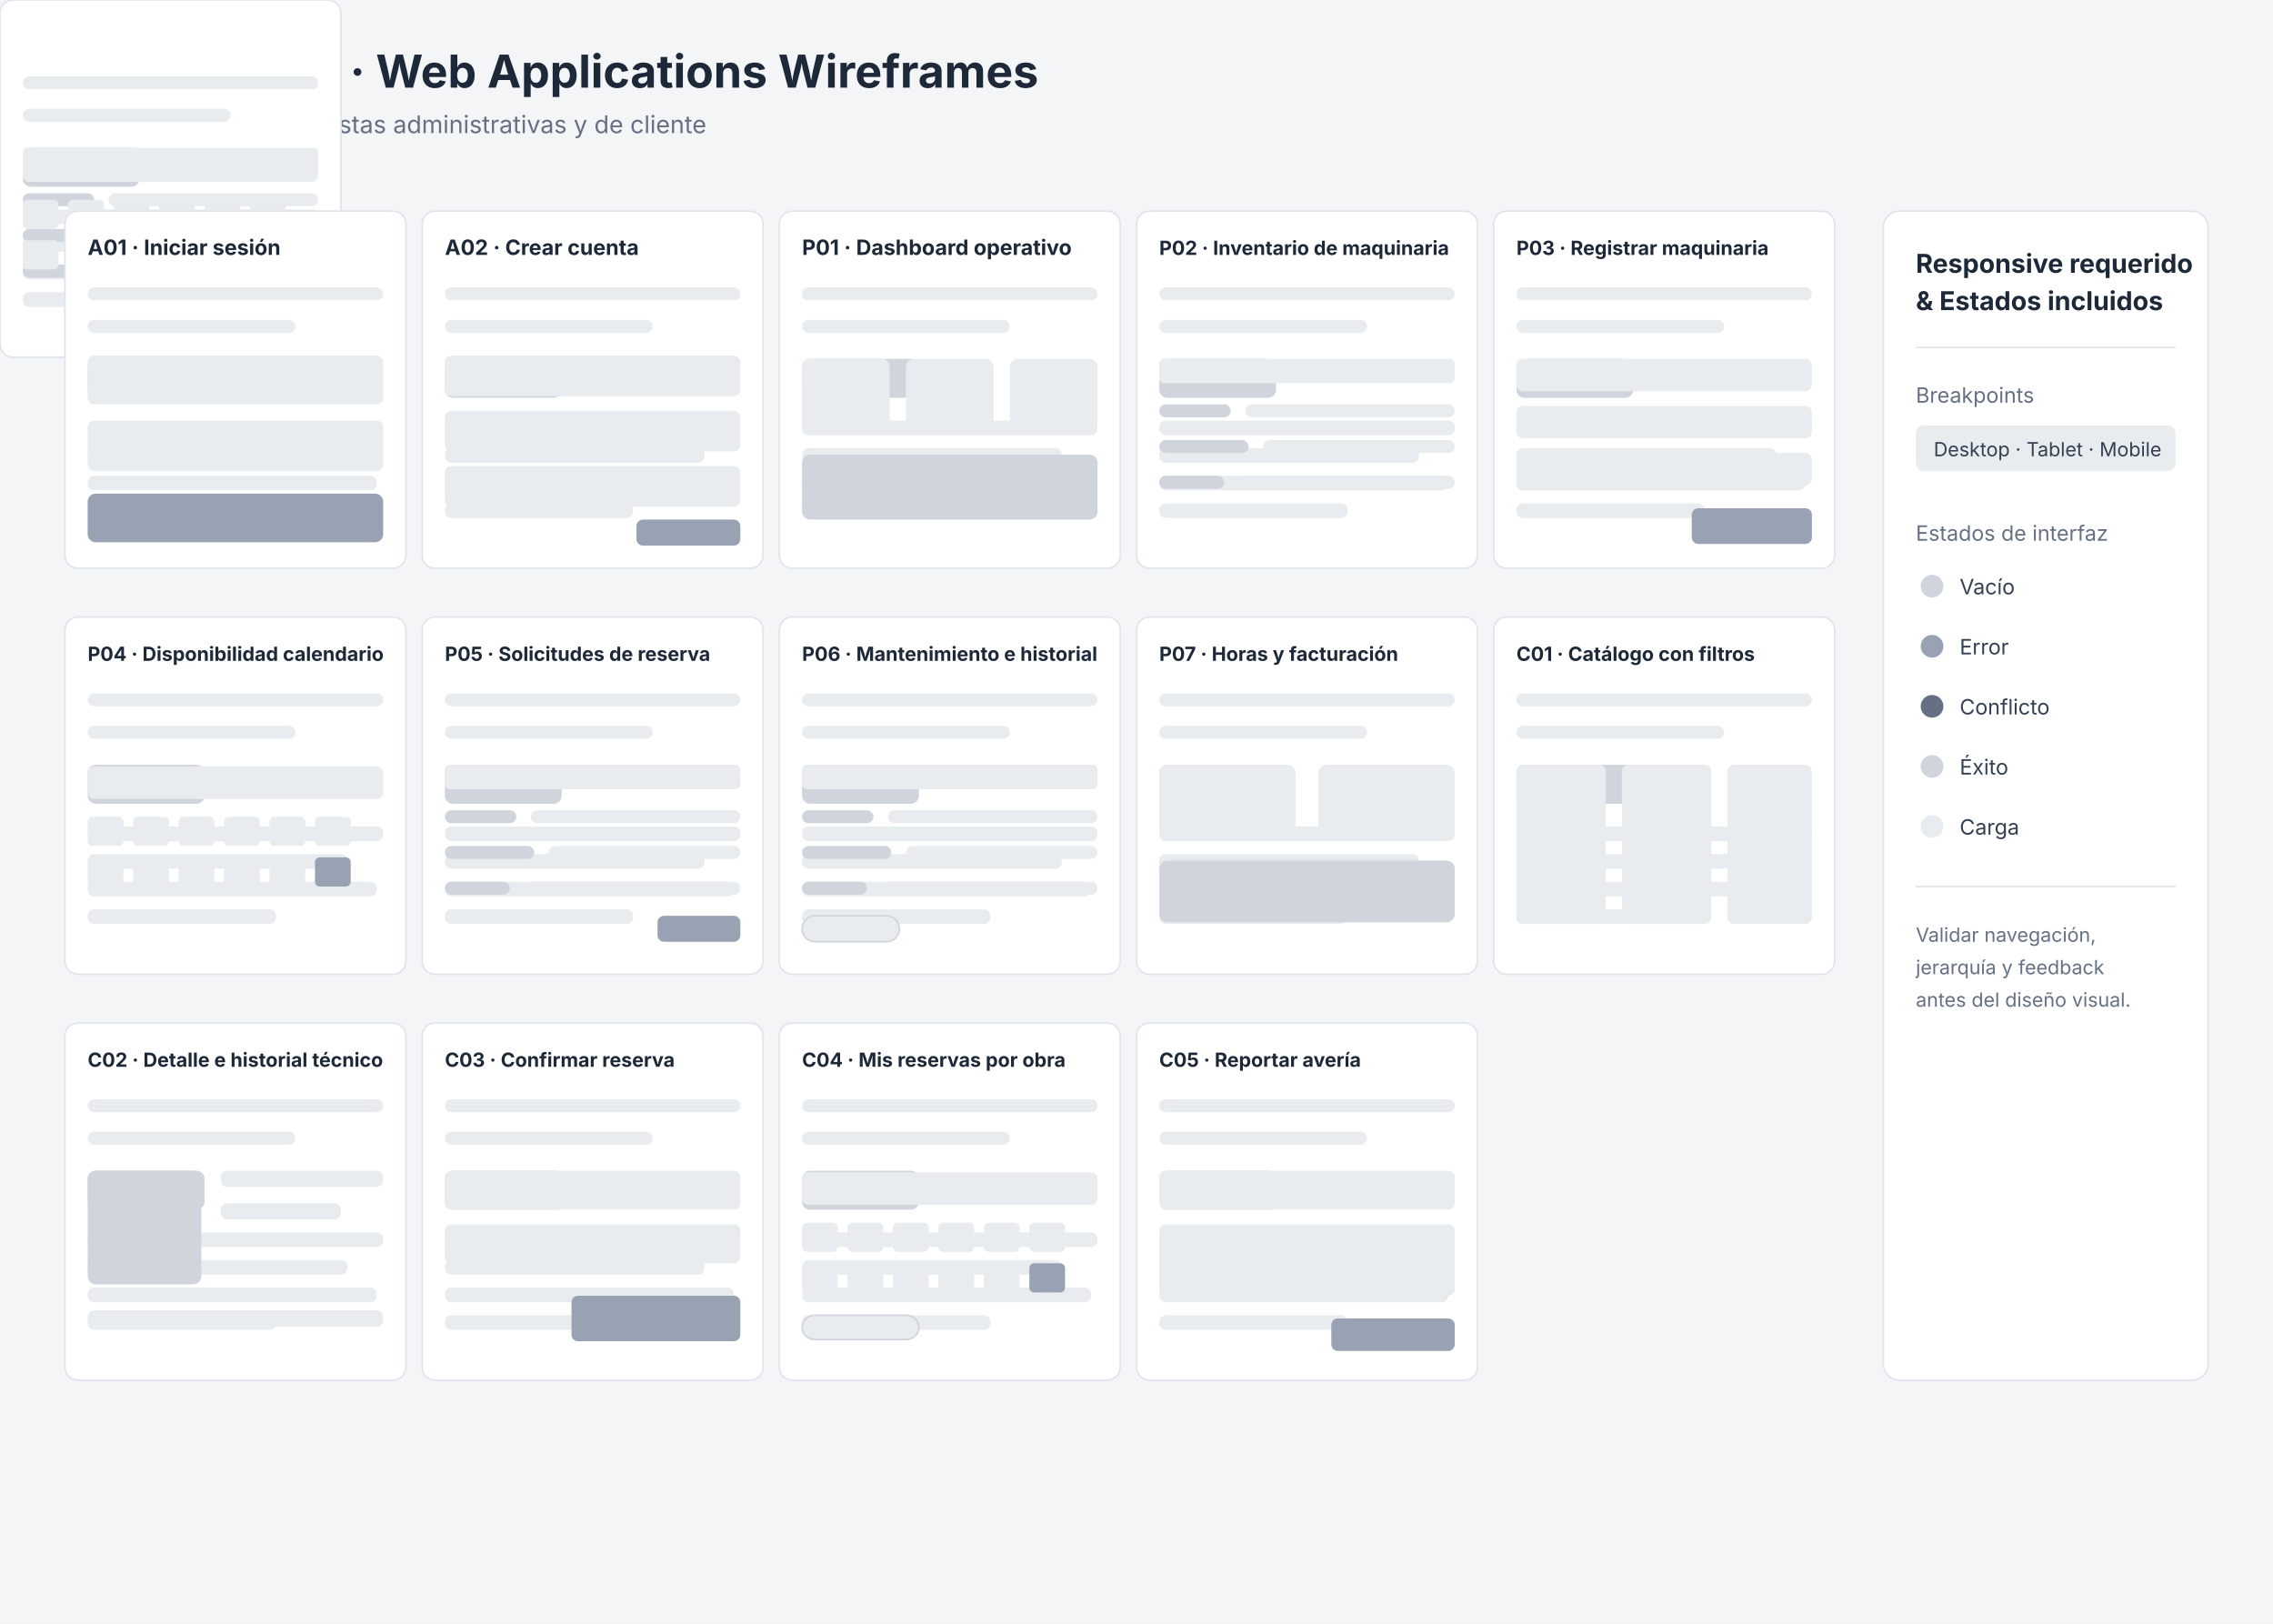
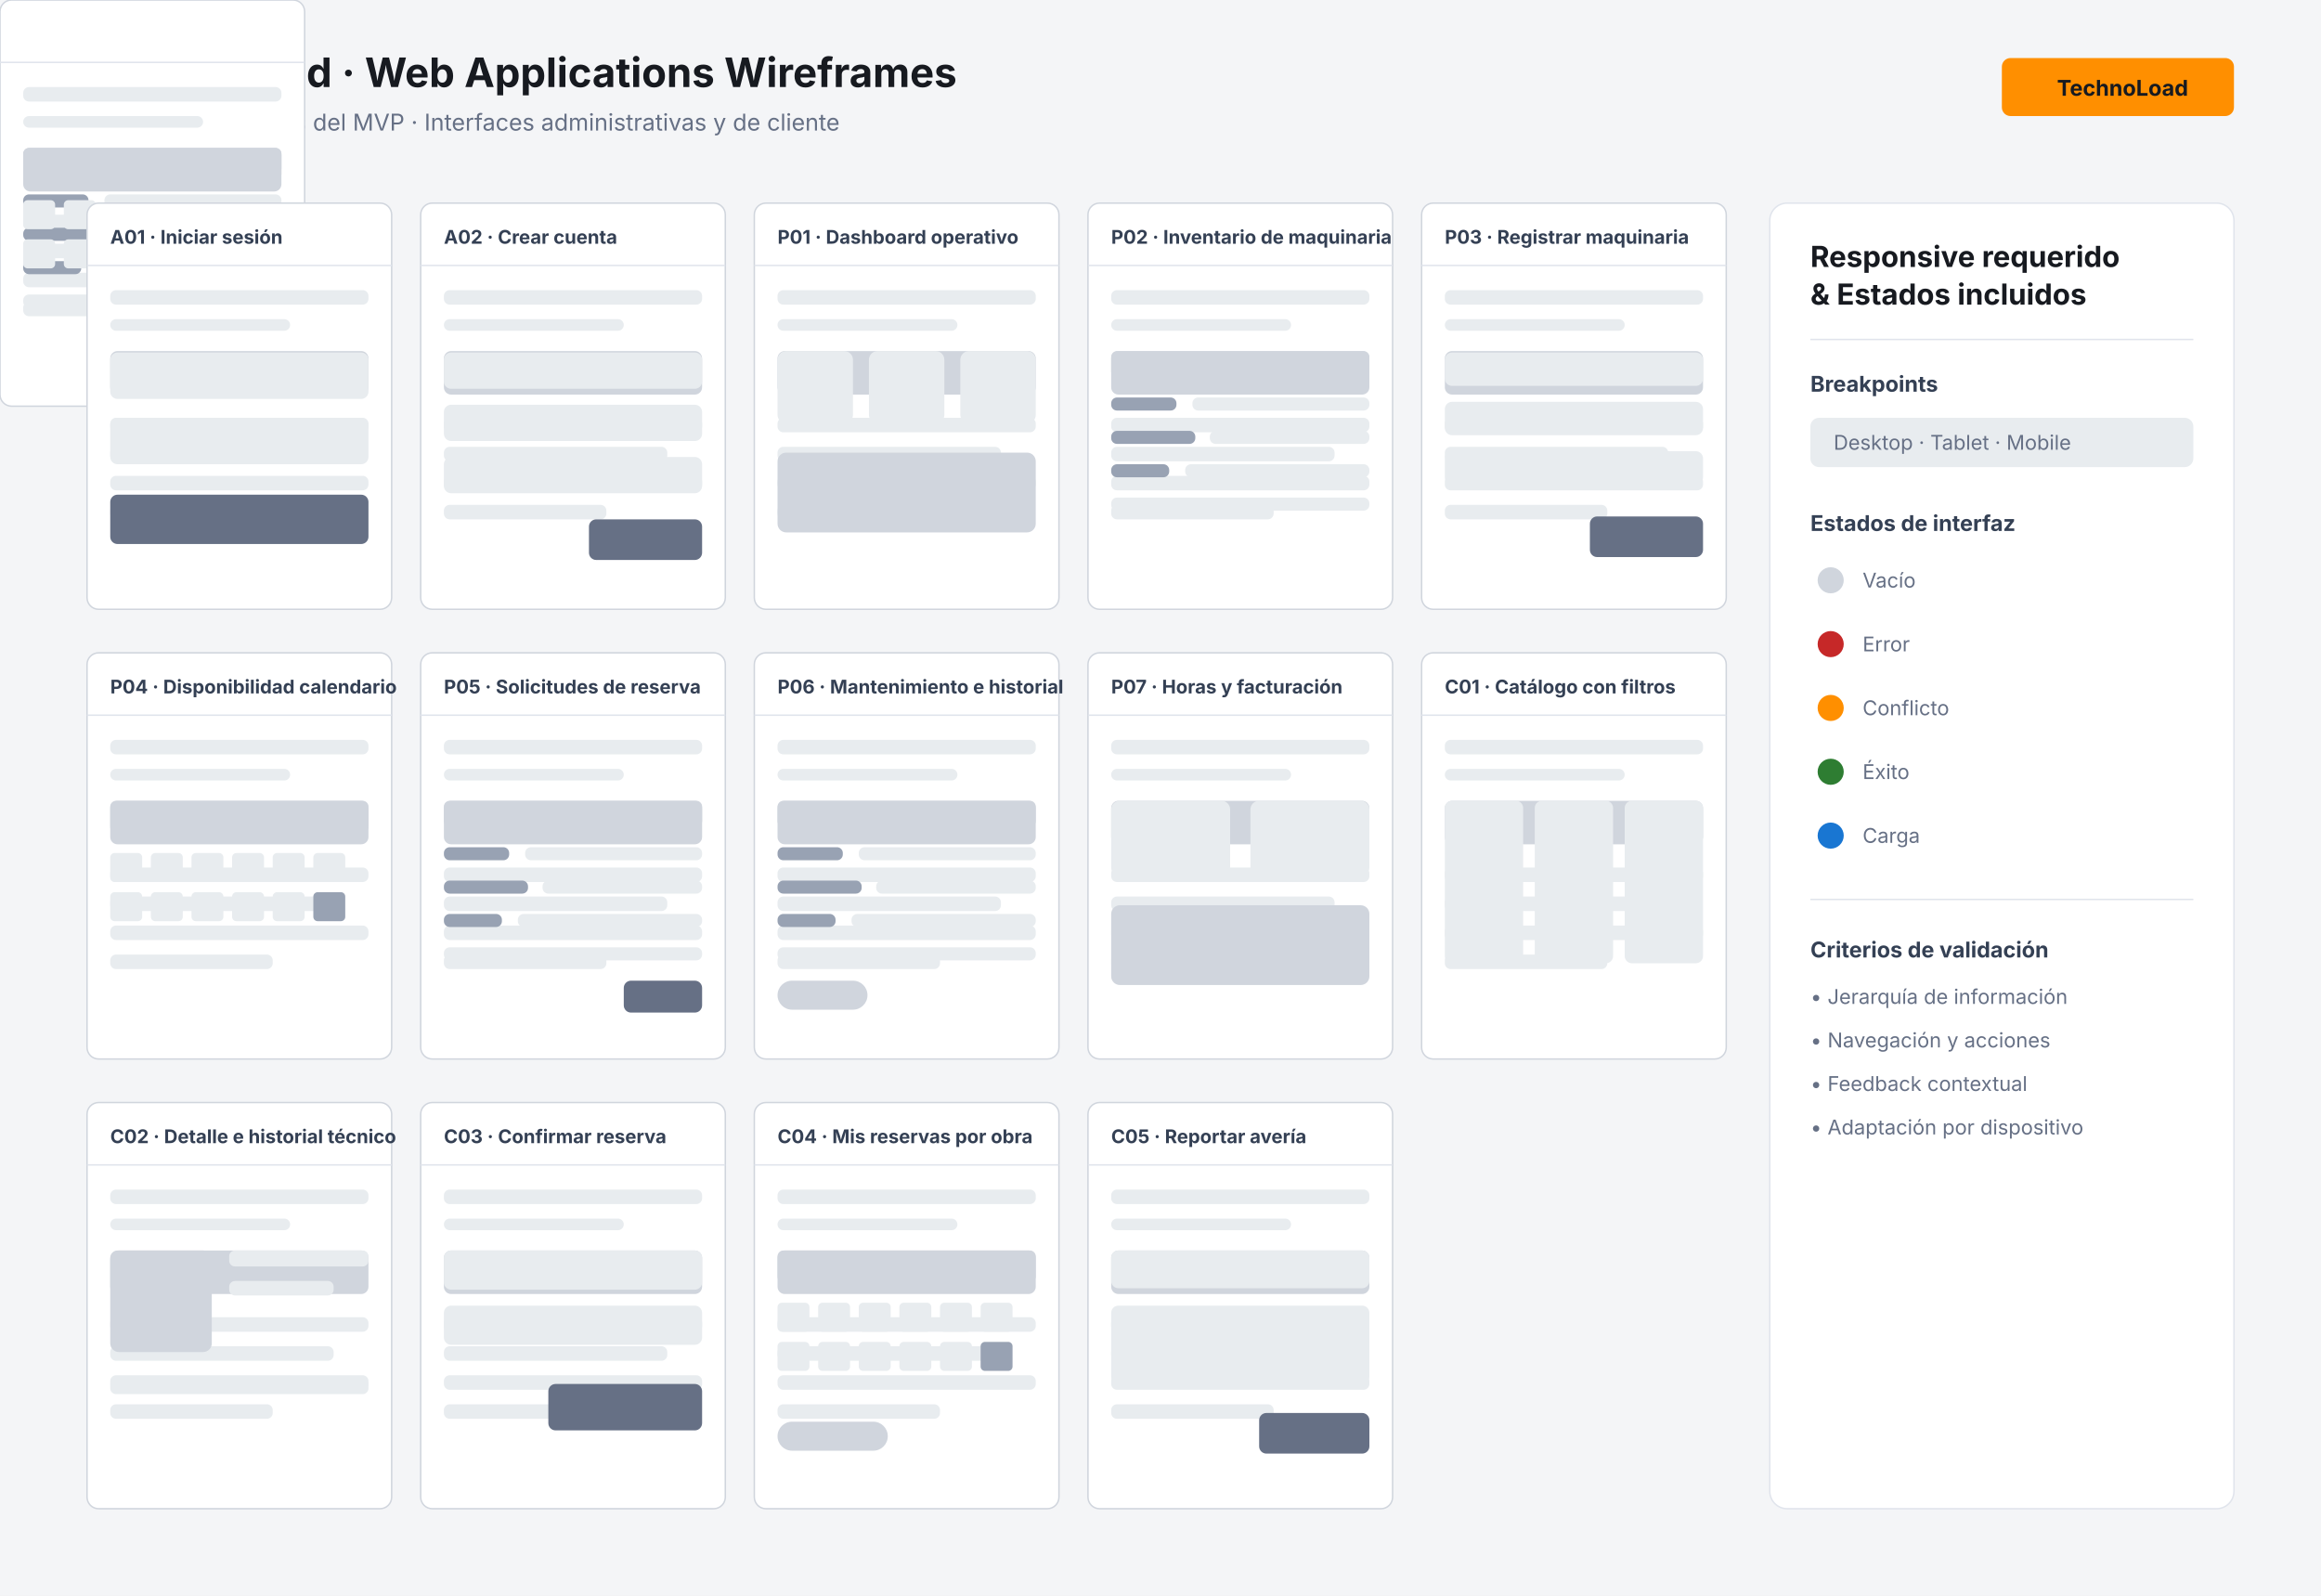
- <svg xmlns="http://www.w3.org/2000/svg" width="1400" height="1000" viewBox="0 0 1400 1000" role="img" aria-labelledby="title desc">
-   <style>.t{font-family:Inter,Arial,sans-serif;fill:#344054}.h{font-family:Inter,Arial,sans-serif;font-weight:700;fill:#1D2939}.s{font-family:Inter,Arial,sans-serif;fill:#667085}.card{fill:#FFF;stroke:#E0E4EC}.line{fill:#E8ECEF}.dark{fill:#D0D5DD}.btn{fill:#98A2B3}.tag{fill:#E8ECEF;stroke:#D0D5DD}</style>
-   <rect width="1400" height="1000" fill="#F4F5F7" />
-   <text class="h" x="40" y="54" font-size="28">TechnoLoad · Web Applications Wireframes</text>
-   <text class="s" x="40" y="82" font-size="15">MVP · Baja fidelidad · Vistas administrativas y de cliente</text>
-   <g id="chrome">
-     <rect class="card" width="210" height="220" rx="8" />
-     <rect class="line" x="14" y="47" width="182" height="8" rx="4" />
-     <rect class="line" x="14" y="67" width="128" height="8" rx="4" />
-     <rect class="dark" x="14" y="91" width="72" height="24" rx="5" />
-     <rect class="line" x="14" y="129" width="182" height="9" rx="4" />
-     <rect class="line" x="14" y="146" width="160" height="9" rx="4" />
-     <rect class="line" x="14" y="163" width="178" height="9" rx="4" />
-     <rect class="line" x="14" y="180" width="116" height="9" rx="4" />
+ <svg xmlns="http://www.w3.org/2000/svg" width="1600" height="1100" viewBox="0 0 1600 1100" role="img" aria-labelledby="title description">
+   <style>
+     .title{font-family:Inter,Arial,sans-serif;font-size:28px;font-weight:700;fill:#171A20}
+     .subtitle{font-family:Inter,Arial,sans-serif;font-size:16px;fill:#667085}
+     .code{font-family:Inter,Arial,sans-serif;font-size:13px;font-weight:700;fill:#344054}
+     .label{font-family:Inter,Arial,sans-serif;font-size:12px;fill:#667085}
+     .panel-title{font-family:Inter,Arial,sans-serif;font-size:20px;font-weight:700;fill:#171A20}
+     .panel-label{font-family:Inter,Arial,sans-serif;font-size:15px;font-weight:700;fill:#344054}
+     .panel-text{font-family:Inter,Arial,sans-serif;font-size:14px;fill:#667085}
+     .card{fill:#FFFFFF;stroke:#D0D5DD;stroke-width:1}
+     .header-line{stroke:#E0E4EC;stroke-width:1}
+     .muted{fill:#E8ECEF}.mid{fill:#D0D5DD}.dark{fill:#98A2B3}.button{fill:#667085}
+   </style>
+   <rect width="1600" height="1100" fill="#F4F5F7" />
+   <text class="title" x="60" y="60">TechnoLoad · Web Applications Wireframes</text>
+   <text class="subtitle" x="60" y="90">14 vistas prioritarias del MVP · Interfaces administrativas y de cliente</text>
+   <rect x="1380" y="40" width="160" height="40" rx="6" fill="#FF8F00" />
+   <text x="1418" y="66" font-family="Inter,Arial,sans-serif" font-size="15" font-weight="700" fill="#171A20">TechnoLoad</text>
+   <g id="base-card">
+     <rect class="card" width="210" height="280" rx="8" />
+     <line class="header-line" x1="0" y1="43" x2="210" y2="43" />
+     <rect class="muted" x="16" y="60" width="178" height="10" rx="4" />
+     <rect class="muted" x="16" y="80" width="124" height="8" rx="4" />
+     <rect class="mid" x="16" y="102" width="178" height="30" rx="5" />
+     <rect class="muted" x="16" y="148" width="178" height="10" rx="4" />
+     <rect class="muted" x="16" y="168" width="154" height="10" rx="4" />
+     <rect class="muted" x="16" y="188" width="178" height="10" rx="4" />
+     <rect class="muted" x="16" y="208" width="112" height="10" rx="4" />
  </g>
  <g id="table">
-     <rect class="line" x="14" y="91" width="182" height="15" rx="3" />
-     <rect class="dark" x="14" y="119" width="44" height="8" rx="4" />
-     <rect class="line" x="67" y="119" width="129" height="8" rx="4" />
-     <rect class="dark" x="14" y="141" width="55" height="8" rx="4" />
-     <rect class="line" x="78" y="141" width="118" height="8" rx="4" />
-     <rect class="dark" x="14" y="163" width="40" height="8" rx="4" />
-     <rect class="line" x="63" y="163" width="133" height="8" rx="4" />
+     <rect class="mid" x="16" y="102" width="178" height="18" rx="4" />
+     <rect class="dark" x="16" y="134" width="45" height="9" rx="4" />
+     <rect class="muted" x="72" y="134" width="122" height="9" rx="4" />
+     <rect class="dark" x="16" y="157" width="58" height="9" rx="4" />
+     <rect class="muted" x="84" y="157" width="110" height="9" rx="4" />
+     <rect class="dark" x="16" y="180" width="40" height="9" rx="4" />
+     <rect class="muted" x="67" y="180" width="127" height="9" rx="4" />
+     <rect class="muted" x="16" y="203" width="178" height="9" rx="4" />
  </g>
  <g id="calendar">
-     <rect class="line" x="14" y="92" width="182" height="20" rx="4" />
+     <rect class="mid" x="16" y="102" width="178" height="22" rx="4" />
    <g fill="#E8ECEF">
-       <rect x="14" y="123" width="22" height="18" rx="3" />
-       <rect x="42" y="123" width="22" height="18" rx="3" />
-       <rect x="70" y="123" width="22" height="18" rx="3" />
-       <rect x="98" y="123" width="22" height="18" rx="3" />
-       <rect x="126" y="123" width="22" height="18" rx="3" />
-       <rect x="154" y="123" width="22" height="18" rx="3" />
-       <rect x="14" y="148" width="22" height="18" rx="3" />
-       <rect x="42" y="148" width="22" height="18" rx="3" />
-       <rect x="70" y="148" width="22" height="18" rx="3" />
-       <rect x="98" y="148" width="22" height="18" rx="3" />
-       <rect x="126" y="148" width="22" height="18" rx="3" />
+       <rect x="16" y="138" width="22" height="20" rx="3" />
+       <rect x="44" y="138" width="22" height="20" rx="3" />
+       <rect x="72" y="138" width="22" height="20" rx="3" />
+       <rect x="100" y="138" width="22" height="20" rx="3" />
+       <rect x="128" y="138" width="22" height="20" rx="3" />
+       <rect x="156" y="138" width="22" height="20" rx="3" />
+       <rect x="16" y="165" width="22" height="20" rx="3" />
+       <rect x="44" y="165" width="22" height="20" rx="3" />
+       <rect x="72" y="165" width="22" height="20" rx="3" />
+       <rect x="100" y="165" width="22" height="20" rx="3" />
+       <rect x="128" y="165" width="22" height="20" rx="3" />
    </g>
-     <rect class="btn" x="154" y="148" width="22" height="18" rx="3" />
+     <rect x="156" y="165" width="22" height="20" rx="3" fill="#98A2B3" />
  </g>
-   <g transform="translate(40 130)">
-     <use href="#chrome" />
-     <text class="h" x="14" y="27" font-size="13">A01 · Iniciar sesión</text>
-     <rect class="line" x="14" y="89" width="182" height="30" rx="4" />
-     <rect class="line" x="14" y="130" width="182" height="30" rx="4" />
-     <rect class="btn" x="14" y="174" width="182" height="30" rx="5" />
+   <g transform="translate(60 140)">
+     <use href="#base-card" />
+     <text class="code" x="16" y="28">A01 · Iniciar sesión</text>
+     <rect class="muted" x="16" y="103" width="178" height="32" rx="5" />
+     <rect class="muted" x="16" y="148" width="178" height="32" rx="5" />
+     <rect class="button" x="16" y="201" width="178" height="34" rx="5" />
  </g>
-   <g transform="translate(260 130)">
-     <use href="#chrome" />
-     <text class="h" x="14" y="27" font-size="13">A02 · Crear cuenta</text>
-     <rect class="line" x="14" y="89" width="182" height="25" rx="4" />
-     <rect class="line" x="14" y="123" width="182" height="25" rx="4" />
-     <rect class="line" x="14" y="157" width="182" height="25" rx="4" />
-     <rect class="btn" x="132" y="190" width="64" height="16" rx="4" />
+   <g transform="translate(290 140)">
+     <use href="#base-card" />
+     <text class="code" x="16" y="28">A02 · Crear cuenta</text>
+     <rect class="muted" x="16" y="103" width="178" height="25" rx="5" />
+     <rect class="muted" x="16" y="139" width="178" height="25" rx="5" />
+     <rect class="muted" x="16" y="175" width="178" height="25" rx="5" />
+     <rect class="button" x="116" y="218" width="78" height="28" rx="5" />
  </g>
-   <g transform="translate(480 130)">
-     <use href="#chrome" />
-     <text class="h" x="14" y="27" font-size="13">P01 · Dashboard operativo</text>
-     <rect class="line" x="14" y="91" width="54" height="44" rx="5" />
-     <rect class="line" x="78" y="91" width="54" height="44" rx="5" />
-     <rect class="line" x="142" y="91" width="54" height="44" rx="5" />
-     <rect class="dark" x="14" y="150" width="182" height="40" rx="5" />
+   <g transform="translate(520 140)">
+     <use href="#base-card" />
+     <text class="code" x="16" y="28">P01 · Dashboard operativo</text>
+     <rect class="muted" x="16" y="102" width="52" height="50" rx="6" />
+     <rect class="muted" x="79" y="102" width="52" height="50" rx="6" />
+     <rect class="muted" x="142" y="102" width="52" height="50" rx="6" />
+     <rect class="mid" x="16" y="172" width="178" height="55" rx="6" />
  </g>
-   <g transform="translate(700 130)">
-     <use href="#chrome" />
-     <text class="h" x="14" y="27" font-size="12">P02 · Inventario de maquinaria</text>
+   <g transform="translate(750 140)">
+     <use href="#base-card" />
+     <text class="code" x="16" y="28">P02 · Inventario de maquinaria</text>
    <use href="#table" />
  </g>
-   <g transform="translate(920 130)">
-     <use href="#chrome" />
-     <text class="h" x="14" y="27" font-size="12">P03 · Registrar maquinaria</text>
-     <rect class="line" x="14" y="91" width="182" height="20" rx="4" />
-     <rect class="line" x="14" y="120" width="182" height="20" rx="4" />
-     <rect class="line" x="14" y="149" width="182" height="20" rx="4" />
-     <rect class="btn" x="122" y="183" width="74" height="22" rx="4" />
+   <g transform="translate(980 140)">
+     <use href="#base-card" />
+     <text class="code" x="16" y="28">P03 · Registrar maquinaria</text>
+     <rect class="muted" x="16" y="103" width="178" height="23" rx="5" />
+     <rect class="muted" x="16" y="137" width="178" height="23" rx="5" />
+     <rect class="muted" x="16" y="171" width="178" height="23" rx="5" />
+     <rect class="button" x="116" y="216" width="78" height="28" rx="5" />
  </g>
-   <g transform="translate(40 380)">
-     <use href="#chrome" />
-     <text class="h" x="14" y="27" font-size="12">P04 · Disponibilidad calendario</text>
+   <g transform="translate(60 450)">
+     <use href="#base-card" />
+     <text class="code" x="16" y="28">P04 · Disponibilidad calendario</text>
    <use href="#calendar" />
  </g>
-   <g transform="translate(260 380)">
-     <use href="#chrome" />
-     <text class="h" x="14" y="27" font-size="12">P05 · Solicitudes de reserva</text>
+   <g transform="translate(290 450)">
+     <use href="#base-card" />
+     <text class="code" x="16" y="28">P05 · Solicitudes de reserva</text>
    <use href="#table" />
-     <rect class="btn" x="145" y="184" width="51" height="16" rx="4" />
+     <rect class="button" x="140" y="226" width="54" height="22" rx="5" />
  </g>
-   <g transform="translate(480 380)">
-     <use href="#chrome" />
-     <text class="h" x="14" y="27" font-size="12">P06 · Mantenimiento e historial</text>
+   <g transform="translate(520 450)">
+     <use href="#base-card" />
+     <text class="code" x="16" y="28">P06 · Mantenimiento e historial</text>
    <use href="#table" />
-     <rect class="tag" x="14" y="184" width="60" height="16" rx="8" />
+     <rect x="16" y="226" width="62" height="20" rx="10" fill="#D0D5DD" />
  </g>
-   <g transform="translate(700 380)">
-     <use href="#chrome" />
-     <text class="h" x="14" y="27" font-size="12">P07 · Horas y facturación</text>
-     <rect class="line" x="14" y="91" width="84" height="44" rx="5" />
-     <rect class="line" x="112" y="91" width="84" height="44" rx="5" />
-     <rect class="dark" x="14" y="150" width="182" height="38" rx="5" />
+   <g transform="translate(750 450)">
+     <use href="#base-card" />
+     <text class="code" x="16" y="28">P07 · Horas y facturación</text>
+     <rect class="muted" x="16" y="102" width="82" height="52" rx="6" />
+     <rect class="muted" x="112" y="102" width="82" height="52" rx="6" />
+     <rect class="mid" x="16" y="174" width="178" height="55" rx="6" />
  </g>
-   <g transform="translate(920 380)">
-     <use href="#chrome" />
-     <text class="h" x="14" y="27" font-size="12">C01 · Catálogo con filtros</text>
-     <rect class="line" x="14" y="91" width="55" height="98" rx="4" />
-     <rect class="line" x="79" y="91" width="55" height="98" rx="4" />
-     <rect class="line" x="144" y="91" width="52" height="98" rx="4" />
+   <g transform="translate(980 450)">
+     <use href="#base-card" />
+     <text class="code" x="16" y="28">C01 · Catálogo con filtros</text>
+     <rect class="muted" x="16" y="102" width="54" height="112" rx="5" />
+     <rect class="muted" x="78" y="102" width="54" height="112" rx="5" />
+     <rect class="muted" x="140" y="102" width="54" height="112" rx="5" />
  </g>
-   <g transform="translate(40 630)">
-     <use href="#chrome" />
-     <text class="h" x="14" y="27" font-size="12">C02 · Detalle e historial técnico</text>
-     <rect class="dark" x="14" y="91" width="70" height="70" rx="5" />
-     <rect class="line" x="96" y="91" width="100" height="10" rx="4" />
-     <rect class="line" x="96" y="111" width="74" height="10" rx="4" />
-     <rect class="line" x="14" y="177" width="182" height="10" rx="4" />
+   <g transform="translate(60 760)">
+     <use href="#base-card" />
+     <text class="code" x="16" y="28">C02 · Detalle e historial técnico</text>
+     <rect class="mid" x="16" y="102" width="70" height="70" rx="6" />
+     <rect class="muted" x="98" y="102" width="96" height="11" rx="4" />
+     <rect class="muted" x="98" y="123" width="72" height="10" rx="4" />
+     <rect class="muted" x="16" y="191" width="178" height="10" rx="4" />
  </g>
-   <g transform="translate(260 630)">
-     <use href="#chrome" />
-     <text class="h" x="14" y="27" font-size="12">C03 · Confirmar reserva</text>
-     <rect class="line" x="14" y="91" width="182" height="24" rx="4" />
-     <rect class="line" x="14" y="124" width="182" height="24" rx="4" />
-     <rect class="btn" x="92" y="168" width="104" height="28" rx="4" />
+   <g transform="translate(290 760)">
+     <use href="#base-card" />
+     <text class="code" x="16" y="28">C03 · Confirmar reserva</text>
+     <rect class="muted" x="16" y="102" width="178" height="27" rx="5" />
+     <rect class="muted" x="16" y="140" width="178" height="27" rx="5" />
+     <rect class="button" x="88" y="194" width="106" height="32" rx="5" />
  </g>
-   <g transform="translate(480 630)">
-     <use href="#chrome" />
-     <text class="h" x="14" y="27" font-size="12">C04 · Mis reservas por obra</text>
+   <g transform="translate(520 760)">
+     <use href="#base-card" />
+     <text class="code" x="16" y="28">C04 · Mis reservas por obra</text>
    <use href="#calendar" />
-     <rect class="tag" x="14" y="180" width="72" height="15" rx="8" />
+     <rect x="16" y="220" width="76" height="20" rx="10" fill="#D0D5DD" />
  </g>
-   <g transform="translate(700 630)">
-     <use href="#chrome" />
-     <text class="h" x="14" y="27" font-size="12">C05 · Reportar avería</text>
-     <rect class="line" x="14" y="91" width="182" height="24" rx="4" />
-     <rect class="line" x="14" y="124" width="182" height="44" rx="4" />
-     <rect class="btn" x="120" y="182" width="76" height="20" rx="4" />
+   <g transform="translate(750 760)">
+     <use href="#base-card" />
+     <text class="code" x="16" y="28">C05 · Reportar avería</text>
+     <rect class="muted" x="16" y="102" width="178" height="26" rx="5" />
+     <rect class="muted" x="16" y="140" width="178" height="54" rx="5" />
+     <rect class="button" x="118" y="214" width="76" height="28" rx="5" />
  </g>
-   <g transform="translate(1160 130)">
-     <rect width="200" height="720" rx="10" fill="#FFFFFF" stroke="#E0E4EC" />
-     <text class="h" x="20" y="38" font-size="16">Responsive requerido</text>
-     <text class="h" x="20" y="61" font-size="16">&amp; Estados incluidos</text>
-     <path d="M20 84h160" stroke="#E0E4EC" />
-     <text class="s" x="20" y="118" font-size="13">Breakpoints</text>
-     <rect class="line" x="20" y="132" width="160" height="28" rx="5" />
-     <text class="t" x="31" y="151" font-size="12">Desktop · Tablet · Mobile</text>
-     <text class="s" x="20" y="203" font-size="13">Estados de interfaz</text>
-     <circle cx="30" cy="231" r="7" fill="#D0D5DD" />
-     <text class="t" x="47" y="236" font-size="13">Vacío</text>
-     <circle cx="30" cy="268" r="7" fill="#98A2B3" />
-     <text class="t" x="47" y="273" font-size="13">Error</text>
-     <circle cx="30" cy="305" r="7" fill="#667085" />
-     <text class="t" x="47" y="310" font-size="13">Conflicto</text>
-     <circle cx="30" cy="342" r="7" fill="#D0D5DD" />
-     <text class="t" x="47" y="347" font-size="13">Éxito</text>
-     <circle cx="30" cy="379" r="7" fill="#E8ECEF" />
-     <text class="t" x="47" y="384" font-size="13">Carga</text>
-     <path d="M20 416h160" stroke="#E0E4EC" />
-     <text class="s" x="20" y="450" font-size="12">Validar navegación,</text>
-     <text class="s" x="20" y="470" font-size="12">jerarquía y feedback</text>
-     <text class="s" x="20" y="490" font-size="12">antes del diseño visual.</text>
+   <g transform="translate(1220 140)">
+     <rect width="320" height="900" rx="12" fill="#FFFFFF" stroke="#E0E4EC" />
+     <text class="panel-title" x="28" y="44">Responsive requerido</text>
+     <text class="panel-title" x="28" y="70">&amp; Estados incluidos</text>
+     <line x1="28" y1="94" x2="292" y2="94" stroke="#E0E4EC" />
+     <text class="panel-label" x="28" y="130">Breakpoints</text>
+     <rect x="28" y="148" width="264" height="34" rx="6" fill="#E8ECEF" />
+     <text class="panel-text" x="44" y="170">Desktop · Tablet · Mobile</text>
+     <text class="panel-label" x="28" y="226">Estados de interfaz</text>
+     <circle cx="42" cy="260" r="9" fill="#D0D5DD" />
+     <text class="panel-text" x="64" y="265">Vacío</text>
+     <circle cx="42" cy="304" r="9" fill="#C62828" />
+     <text class="panel-text" x="64" y="309">Error</text>
+     <circle cx="42" cy="348" r="9" fill="#FF8F00" />
+     <text class="panel-text" x="64" y="353">Conflicto</text>
+     <circle cx="42" cy="392" r="9" fill="#2E7D32" />
+     <text class="panel-text" x="64" y="397">Éxito</text>
+     <circle cx="42" cy="436" r="9" fill="#1976D2" />
+     <text class="panel-text" x="64" y="441">Carga</text>
+     <line x1="28" y1="480" x2="292" y2="480" stroke="#E0E4EC" />
+     <text class="panel-label" x="28" y="520">Criterios de validación</text>
+     <text class="panel-text" x="28" y="552">• Jerarquía de información</text>
+     <text class="panel-text" x="28" y="582">• Navegación y acciones</text>
+     <text class="panel-text" x="28" y="612">• Feedback contextual</text>
+     <text class="panel-text" x="28" y="642">• Adaptación por dispositivo</text>
  </g>
</svg>
